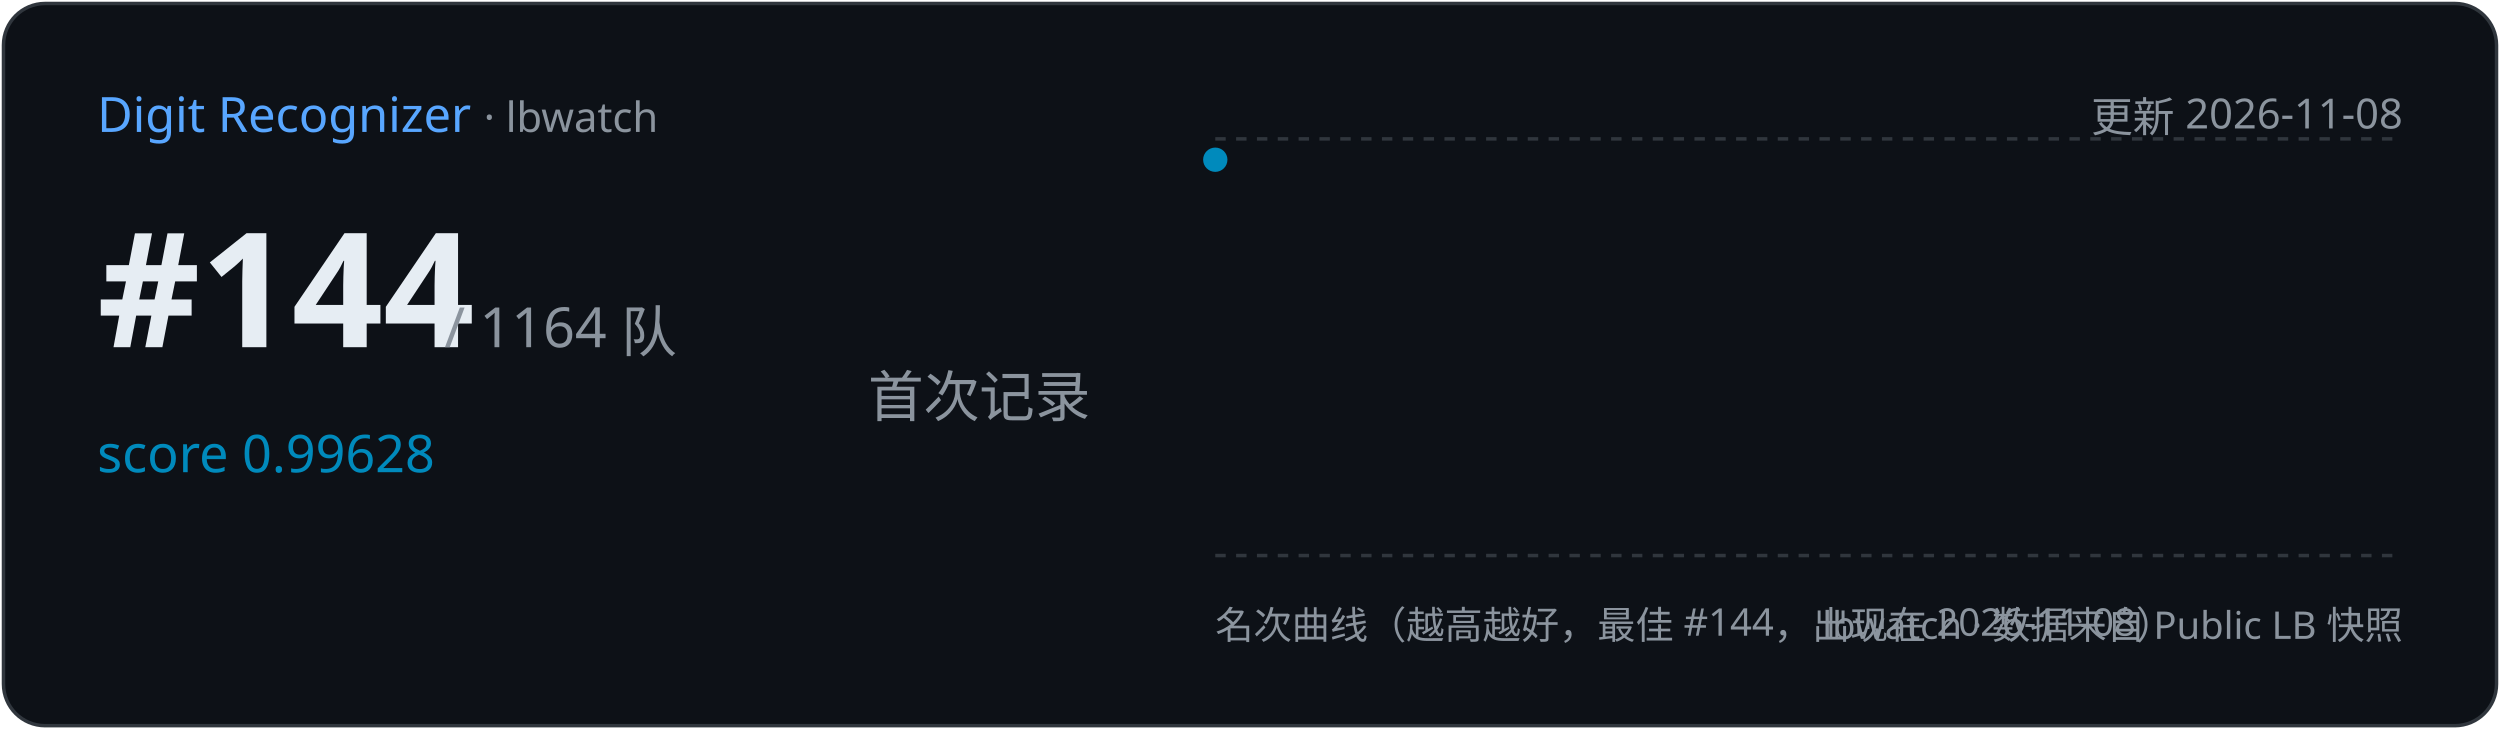
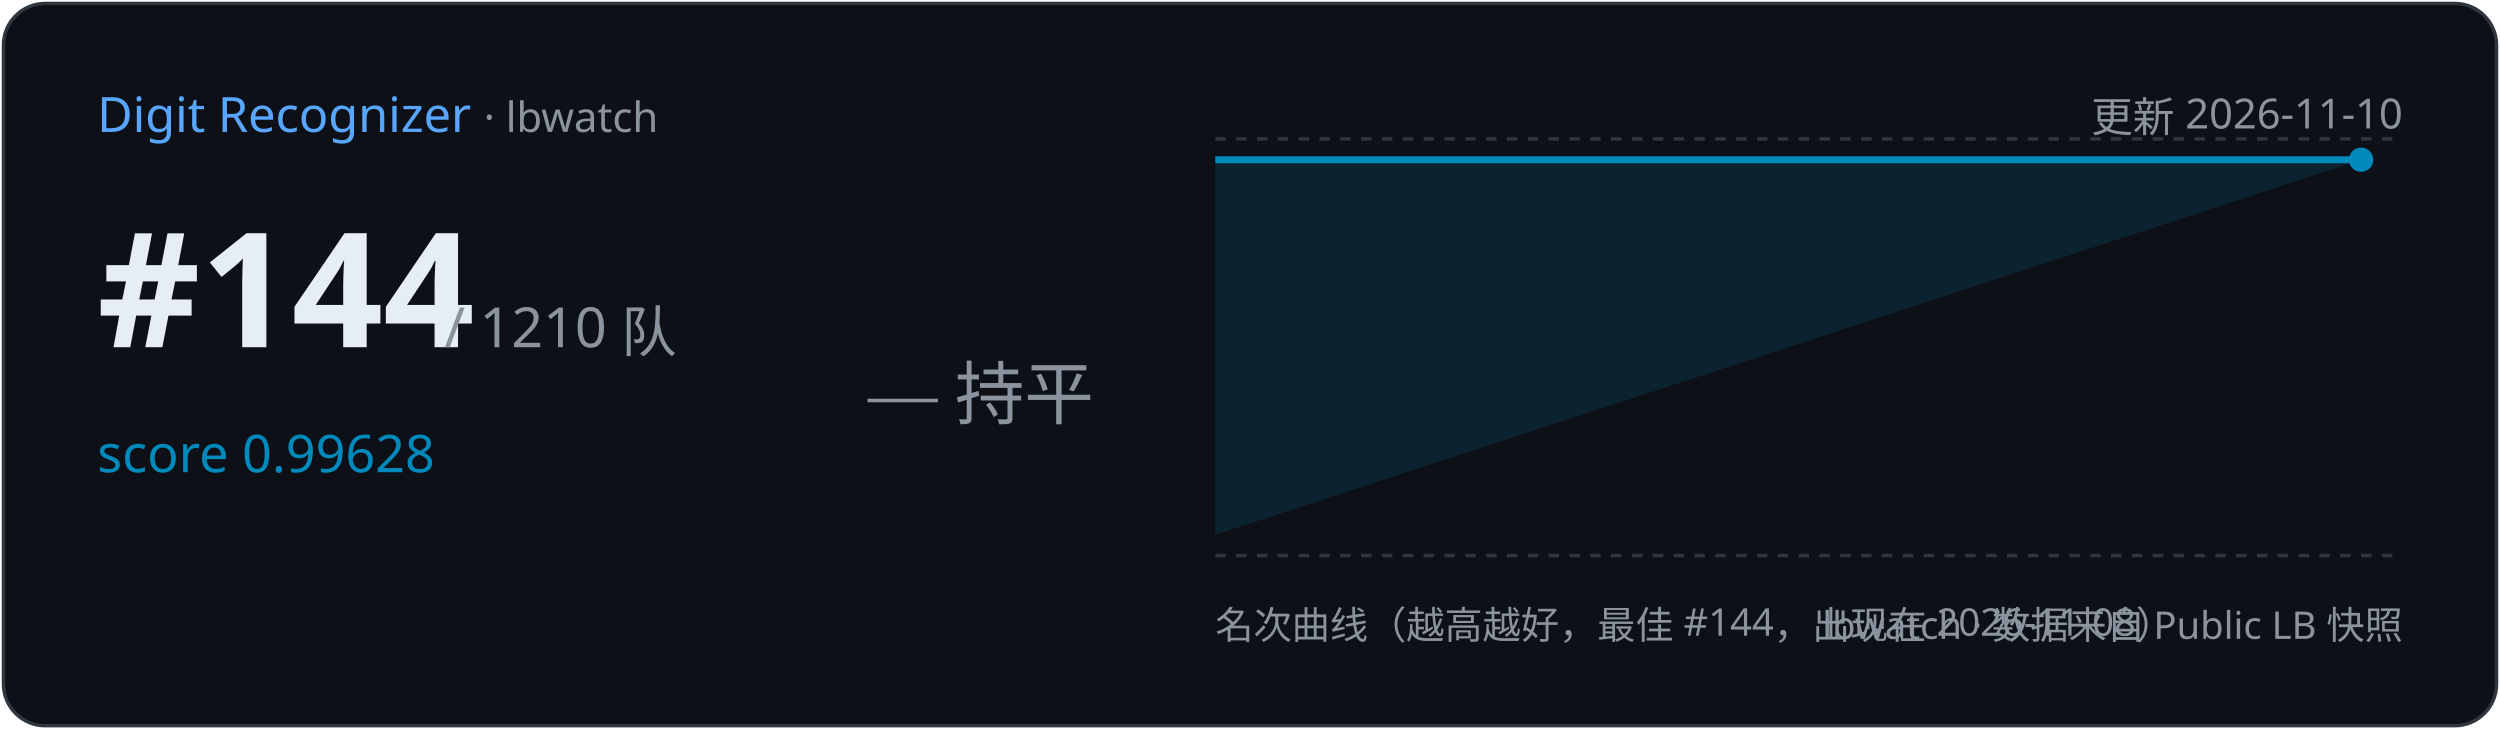
<svg xmlns="http://www.w3.org/2000/svg" width="720" height="210" viewBox="0 0 720 210">
  <rect x="1" y="1" width="718" height="208" rx="12" fill="#0d1117" stroke="#30363d" />
  <text x="28" y="38" font-family="Segoe UI,sans-serif" font-size="14" fill="#58a6ff">Digit Recognizer
    <tspan fill="#8b949e" font-size="12"> · lbwatch</tspan>
  </text>
-   <text x="692" y="38" text-anchor="end" font-family="Segoe UI,sans-serif" font-size="12" fill="#8b949e">更新 2026-11-08</text>
+   <text x="692" y="38" text-anchor="end" font-family="Segoe UI,sans-serif" font-size="12" fill="#8b949e">更新 2026-11-10</text>
  <text x="28" y="100" font-family="Segoe UI,sans-serif" font-size="46" font-weight="700" fill="#e6edf3">#144</text>
-   <text x="128" y="100" font-family="Segoe UI,sans-serif" font-size="16" fill="#8b949e">/ 1164 队</text>
+   <text x="128" y="100" font-family="Segoe UI,sans-serif" font-size="16" fill="#8b949e">/ 1210 队</text>
  <text x="28" y="136" font-family="Segoe UI,sans-serif" font-size="15" fill="#008ABC">score 0.99628</text>
-   <text x="250" y="120" font-size="16" fill="#8b949e">首次记录</text>
+   <text x="250" y="120" font-size="20" fill="#8b949e">— 持平</text>
  <line x1="350" y1="40" x2="692" y2="40" stroke="#30363d" stroke-dasharray="3 3" />
  <line x1="350" y1="160" x2="692" y2="160" stroke="#30363d" stroke-dasharray="3 3" />
-   <polyline points="350.0,46.0" fill="none" stroke="#008ABC" stroke-width="2" />
-   <circle cx="350.0" cy="46.0" r="3.5" fill="#008ABC" />
+   <path d="M350.0,46.0 L680.0,46.0 L680.0,46.0 L350.0,154 Z" fill="#008ABC" opacity="0.15" />
+   <polyline points="350.0,46.0 680.0,46.0" fill="none" stroke="#008ABC" stroke-width="2" />
+   <circle cx="680.0" cy="46.0" r="3.5" fill="#008ABC" />
  <text x="350" y="184" font-family="Segoe UI,sans-serif" font-size="11" fill="#8b949e">名次曲线（越高越好，最佳 #144，出现在 2026-11-08）</text>
  <text x="692" y="184" text-anchor="end" font-family="Segoe UI,sans-serif" font-size="11" fill="#8b949e">lbwatch · 数据来自 Public LB 快照</text>
</svg>
